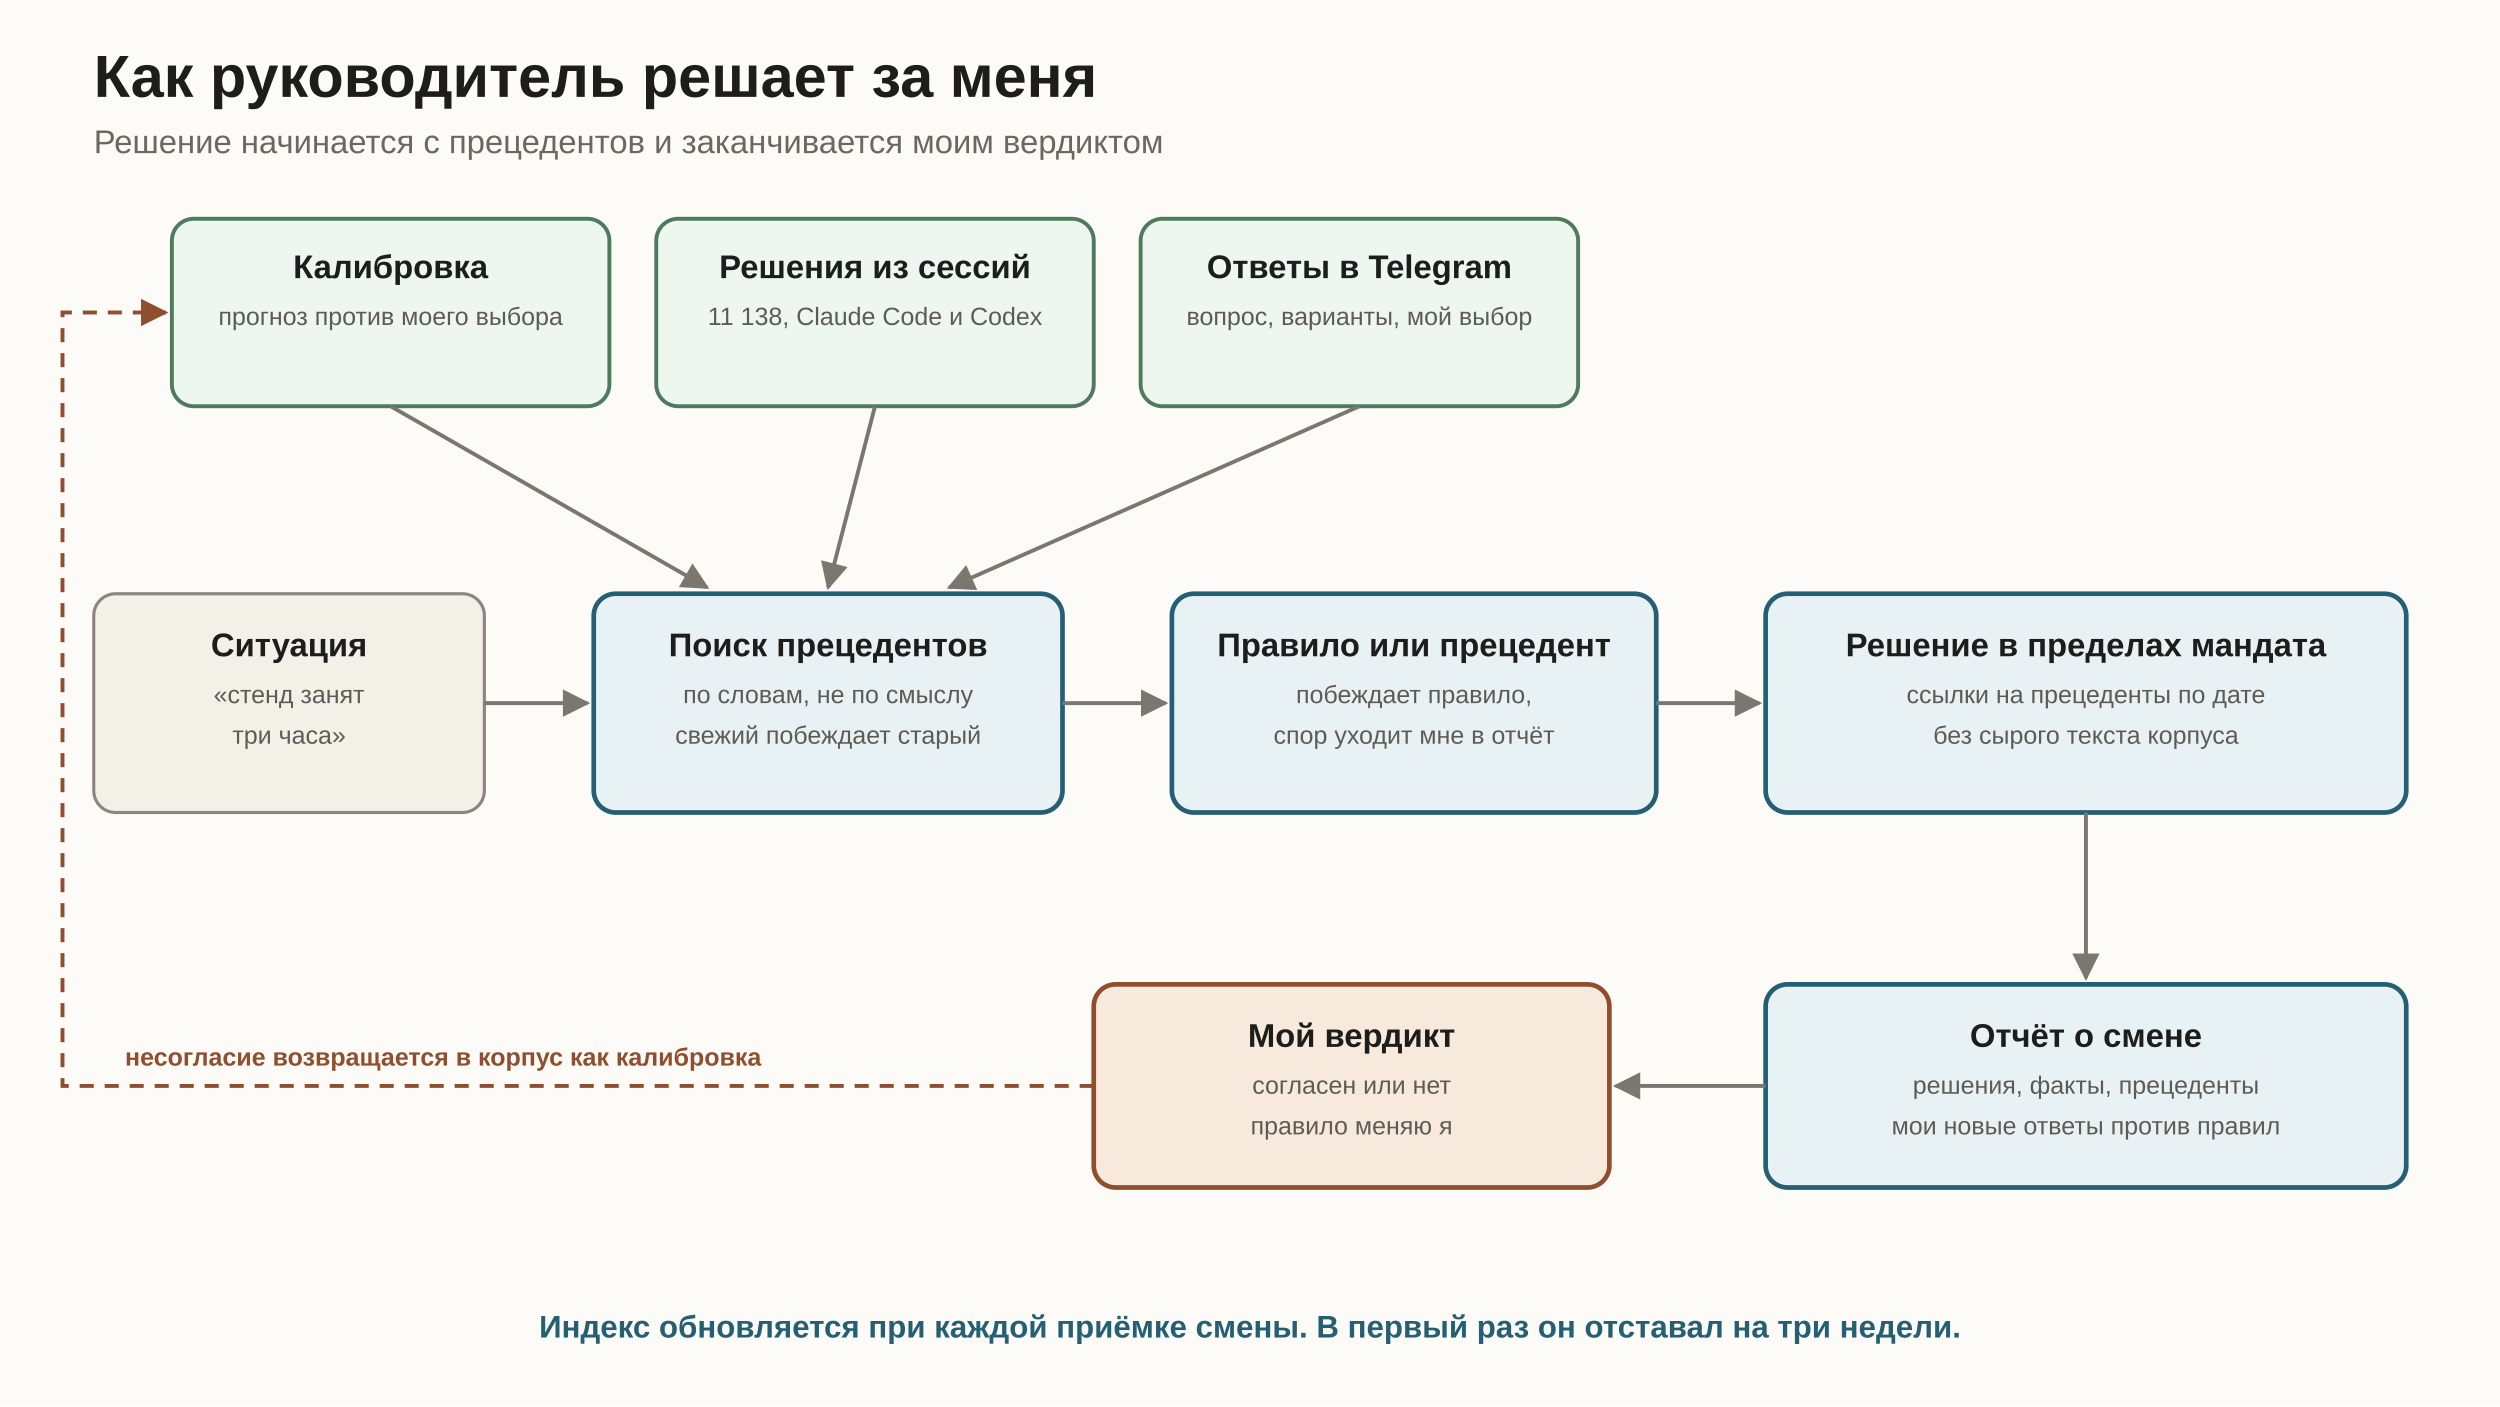
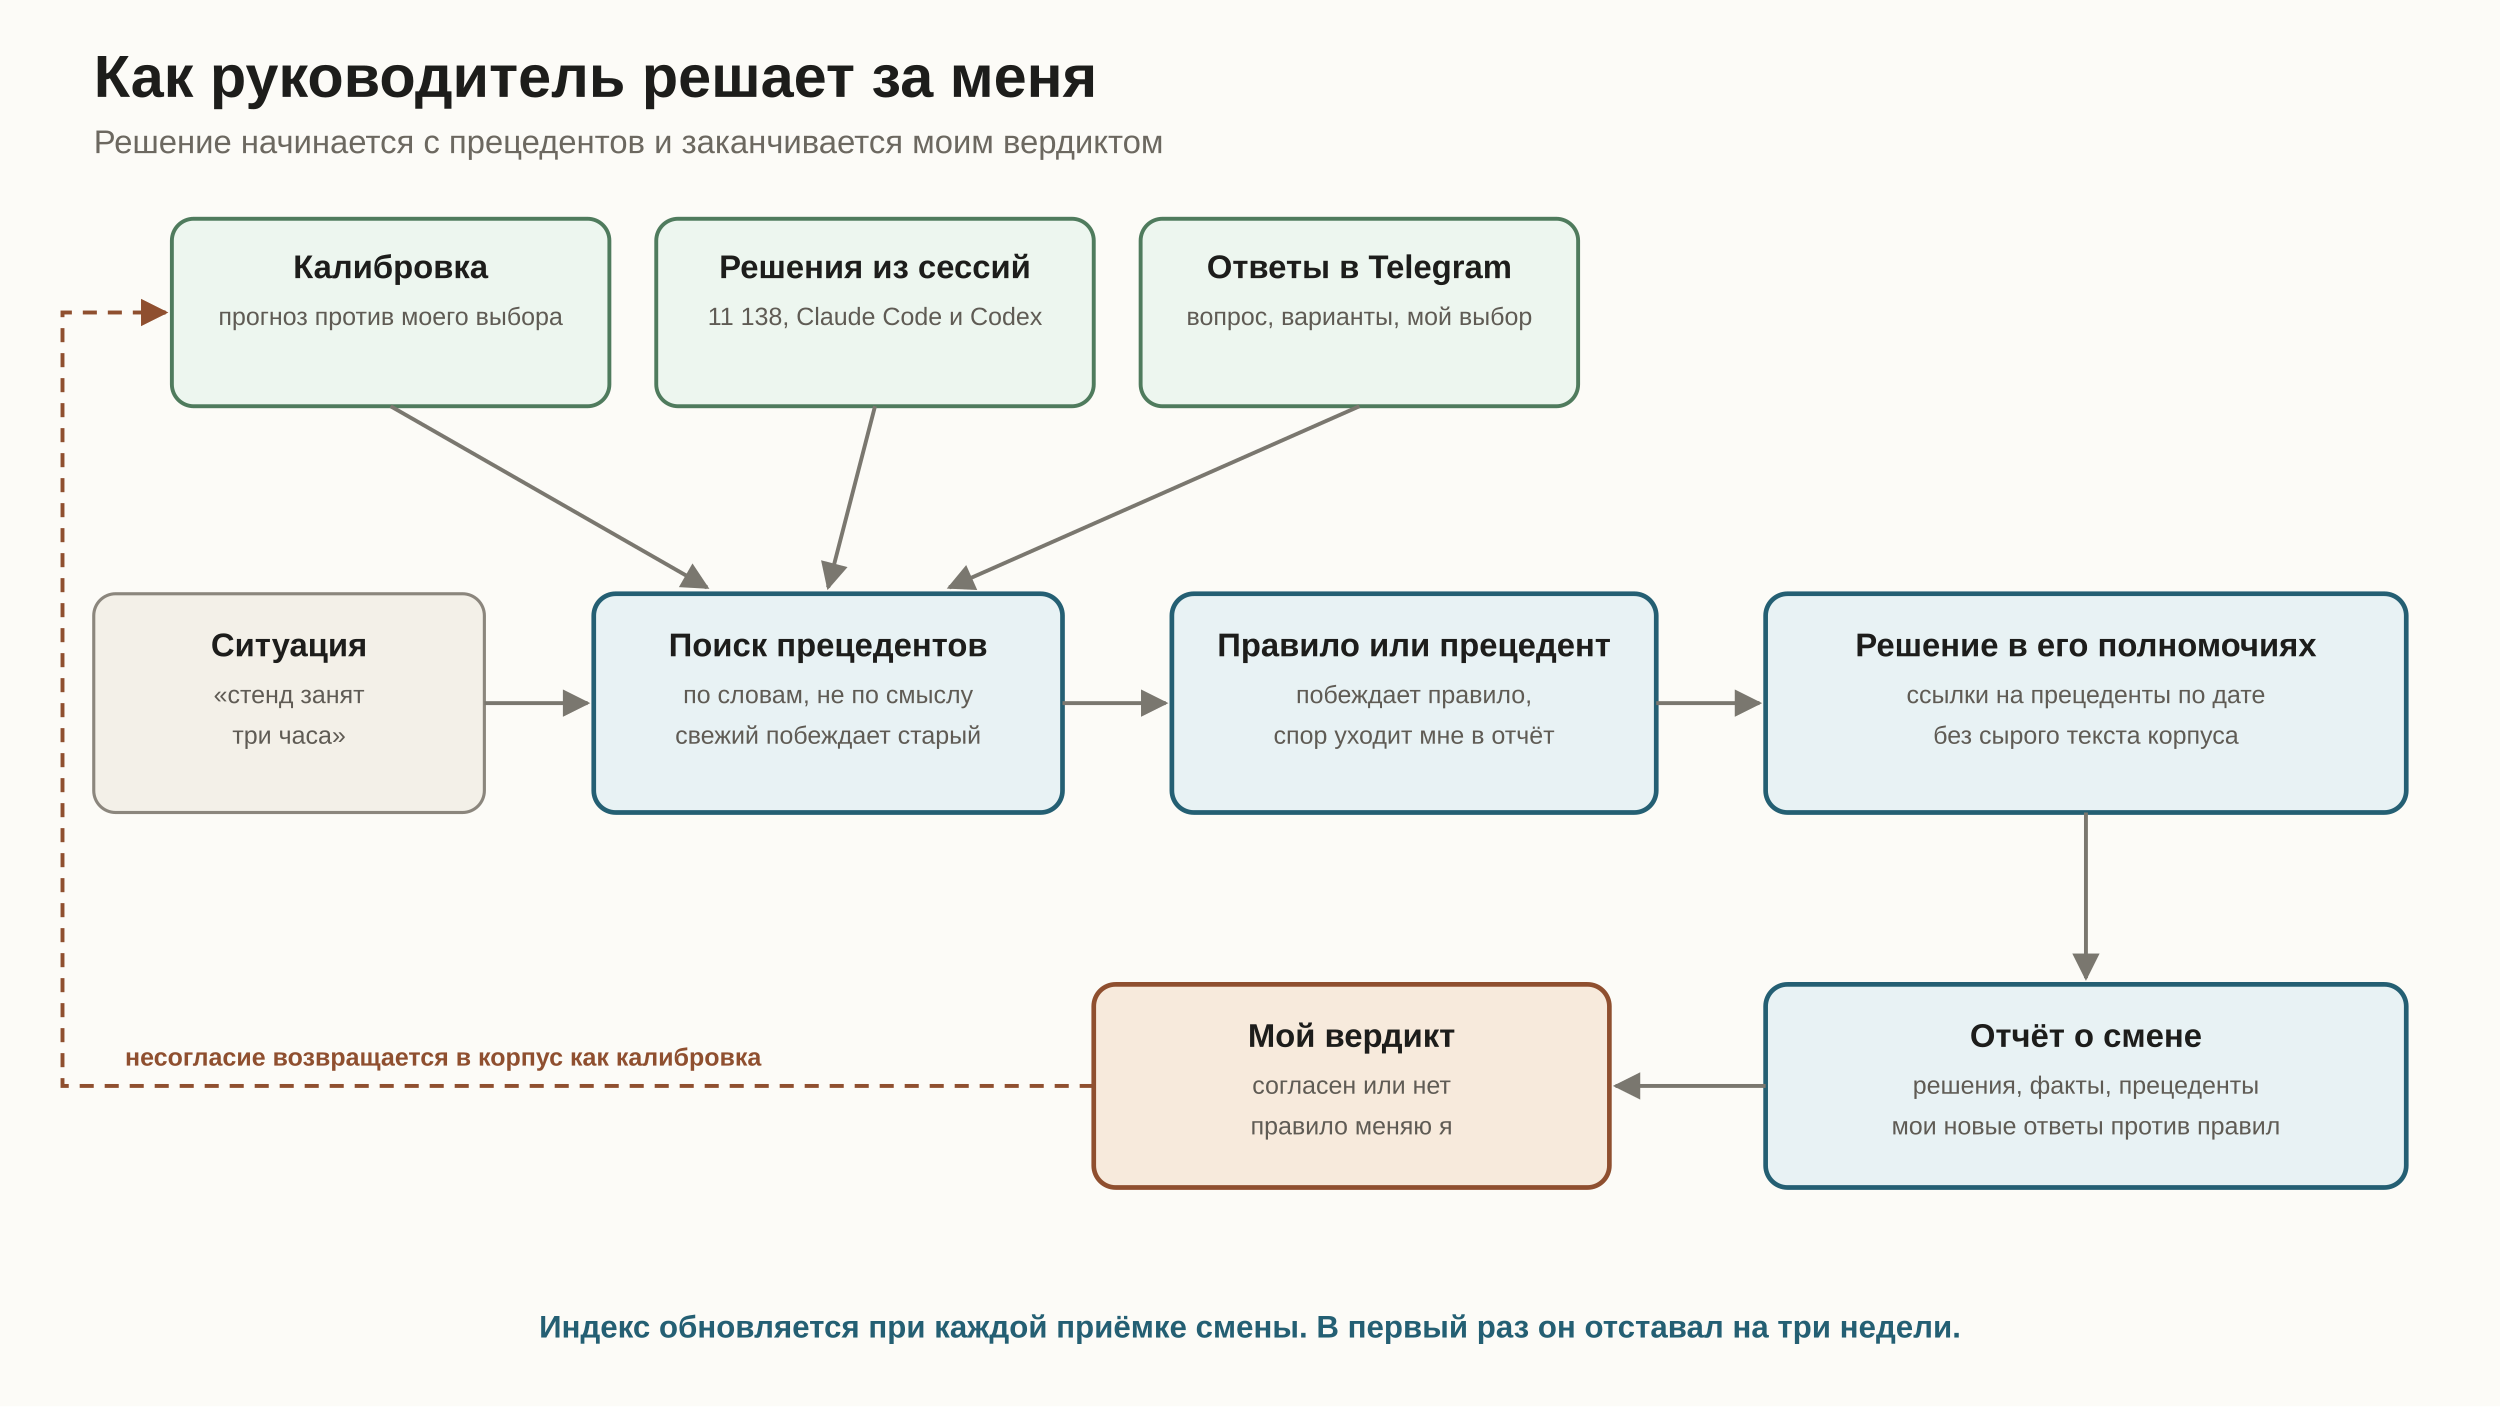
<svg xmlns="http://www.w3.org/2000/svg" width="1600" height="900" viewBox="0 0 1600 900" role="img" aria-labelledby="title desc">
  <defs>
    <marker id="arrow" viewBox="0 0 10 10" refX="9" refY="5" markerWidth="7" markerHeight="7" orient="auto-start-reverse">
      <path d="M 0 0 L 10 5 L 0 10 z" fill="#7a776f" />
    </marker>
    <marker id="arrow-owner" viewBox="0 0 10 10" refX="9" refY="5" markerWidth="7" markerHeight="7" orient="auto-start-reverse">
      <path d="M 0 0 L 10 5 L 0 10 z" fill="#8f4f2f" />
    </marker>
    <style>
      .bg { fill: #fcfbf7; }
      .owner { fill: #f7eadc; stroke: #8f4f2f; stroke-width: 3; }
      .core { fill: #e8f2f4; stroke: #245f73; stroke-width: 3; }
      .project { fill: #edf6ef; stroke: #4f7b5d; stroke-width: 2.5; }
      .task { fill: #f3f0e8; stroke: #8b867d; stroke-width: 2; }
      .warn { fill: #fae9e5; stroke: #a34a3f; stroke-width: 2; }
      .dark { fill: #2b2a27; }
      .line { fill: none; stroke: #7a776f; stroke-width: 2.5; marker-end: url(#arrow); }
      .plain { fill: none; stroke: #7a776f; stroke-width: 2.5; }
      .ownerline { fill: none; stroke: #8f4f2f; stroke-width: 2.5; stroke-dasharray: 9 7; marker-end: url(#arrow-owner); }
      .rule { stroke: #ded9cd; stroke-width: 1.5; }
      .title { fill: #1d1d1b; font: 800 38px Arial, Helvetica, sans-serif; }
      .subtitle { fill: #6c6860; font: 400 21px Arial, Helvetica, sans-serif; }
      .label { fill: #1d1d1b; font: 700 21px Arial, Helvetica, sans-serif; text-anchor: middle; }
      .label-l { fill: #1d1d1b; font: 700 19px Arial, Helvetica, sans-serif; }
      .small { fill: #5f5b54; font: 400 16px Arial, Helvetica, sans-serif; text-anchor: middle; }
      .small-l { fill: #5f5b54; font: 400 16px Arial, Helvetica, sans-serif; }
      .edge { fill: #5f5b54; font: 700 16px Arial, Helvetica, sans-serif; }
      .edge-owner { fill: #8f4f2f; font: 700 16px Arial, Helvetica, sans-serif; }
      .band { fill: #1d1d1b; font: 400 18px Arial, Helvetica, sans-serif; }
      .band-b { fill: #1d1d1b; font: 700 18px Arial, Helvetica, sans-serif; }
      .on-dark { fill: #fcfbf7; font: 700 21px Arial, Helvetica, sans-serif; }
      .on-dark-2 { fill: #d9d4c7; font: 400 18px Arial, Helvetica, sans-serif; }
      .mono { fill: #1d1d1b; font: 400 15px Menlo, Consolas, monospace; }
      .footer { fill: #245f73; font: 700 20px Arial, Helvetica, sans-serif; text-anchor: middle; }
    </style>
  </defs>
  <rect class="bg" width="1600" height="900" />
  <text class="title" x="60" y="62">Как руководитель решает за меня</text>
  <text class="subtitle" x="60" y="98">Решение начинается с прецедентов и заканчивается моим вердиктом</text>
  <rect class="project" x="110" y="140" width="280" height="120" rx="14" />
  <text class="label" x="250.0" y="178">Калибровка</text>
  <text class="small" x="250.0" y="208">прогноз против моего выбора</text>
  <rect class="project" x="420" y="140" width="280" height="120" rx="14" />
  <text class="label" x="560.0" y="178">Решения из сессий</text>
  <text class="small" x="560.0" y="208">11 138, Claude Code и Codex</text>
  <rect class="project" x="730" y="140" width="280" height="120" rx="14" />
  <text class="label" x="870.0" y="178">Ответы в Telegram</text>
  <text class="small" x="870.0" y="208">вопрос, варианты, мой выбор</text>
  <rect class="task" x="60" y="380" width="250" height="140" rx="14" />
  <text class="label" x="185.0" y="420">Ситуация</text>
  <text class="small" x="185.0" y="450">«стенд занят</text>
  <text class="small" x="185.0" y="476">три часа»</text>
  <rect class="core" x="380" y="380" width="300" height="140" rx="14" />
  <text class="label" x="530.0" y="420">Поиск прецедентов</text>
  <text class="small" x="530.0" y="450">по словам, не по смыслу</text>
  <text class="small" x="530.0" y="476">свежий побеждает старый</text>
  <rect class="core" x="750" y="380" width="310" height="140" rx="14" />
  <text class="label" x="905.0" y="420">Правило или прецедент</text>
  <text class="small" x="905.0" y="450">побеждает правило,</text>
  <text class="small" x="905.0" y="476">спор уходит мне в отчёт</text>
  <rect class="core" x="1130" y="380" width="410" height="140" rx="14" />
-   <text class="label" x="1335.0" y="420">Решение в пределах мандата</text>
+   <text class="label" x="1335.0" y="420">Решение в его полномочиях</text>
  <text class="small" x="1335.0" y="450">ссылки на прецеденты по дате</text>
  <text class="small" x="1335.0" y="476">без сырого текста корпуса</text>
  <line class="line" x1="250" y1="260" x2="452.5" y2="376" />
  <line class="line" x1="560" y1="260" x2="530.0" y2="376" />
  <line class="line" x1="870" y1="260" x2="607.5" y2="376" />
  <line class="line" x1="310" y1="450" x2="376" y2="450" />
  <line class="line" x1="680" y1="450" x2="746" y2="450" />
  <line class="line" x1="1060" y1="450" x2="1126" y2="450" />
  <rect class="core" x="1130" y="630" width="410" height="130" rx="14" />
  <text class="label" x="1335.0" y="670">Отчёт о смене</text>
  <text class="small" x="1335.0" y="700">решения, факты, прецеденты</text>
  <text class="small" x="1335.0" y="726">мои новые ответы против правил</text>
  <rect class="owner" x="700" y="630" width="330" height="130" rx="14" />
  <text class="label" x="865.0" y="670">Мой вердикт</text>
  <text class="small" x="865.0" y="700">согласен или нет</text>
  <text class="small" x="865.0" y="726">правило меняю я</text>
  <line class="line" x1="1335" y1="520" x2="1335" y2="626" />
  <line class="line" x1="1130" y1="695" x2="1034" y2="695" />
  <path class="ownerline" d="M 700 695 H 40 V 200 H 106" />
  <text class="edge-owner" x="80" y="682">несогласие возвращается в корпус как калибровка</text>
  <text class="footer" x="800" y="856">Индекс обновляется при каждой приёмке смены. В первый раз он отставал на три недели.</text>
</svg>
